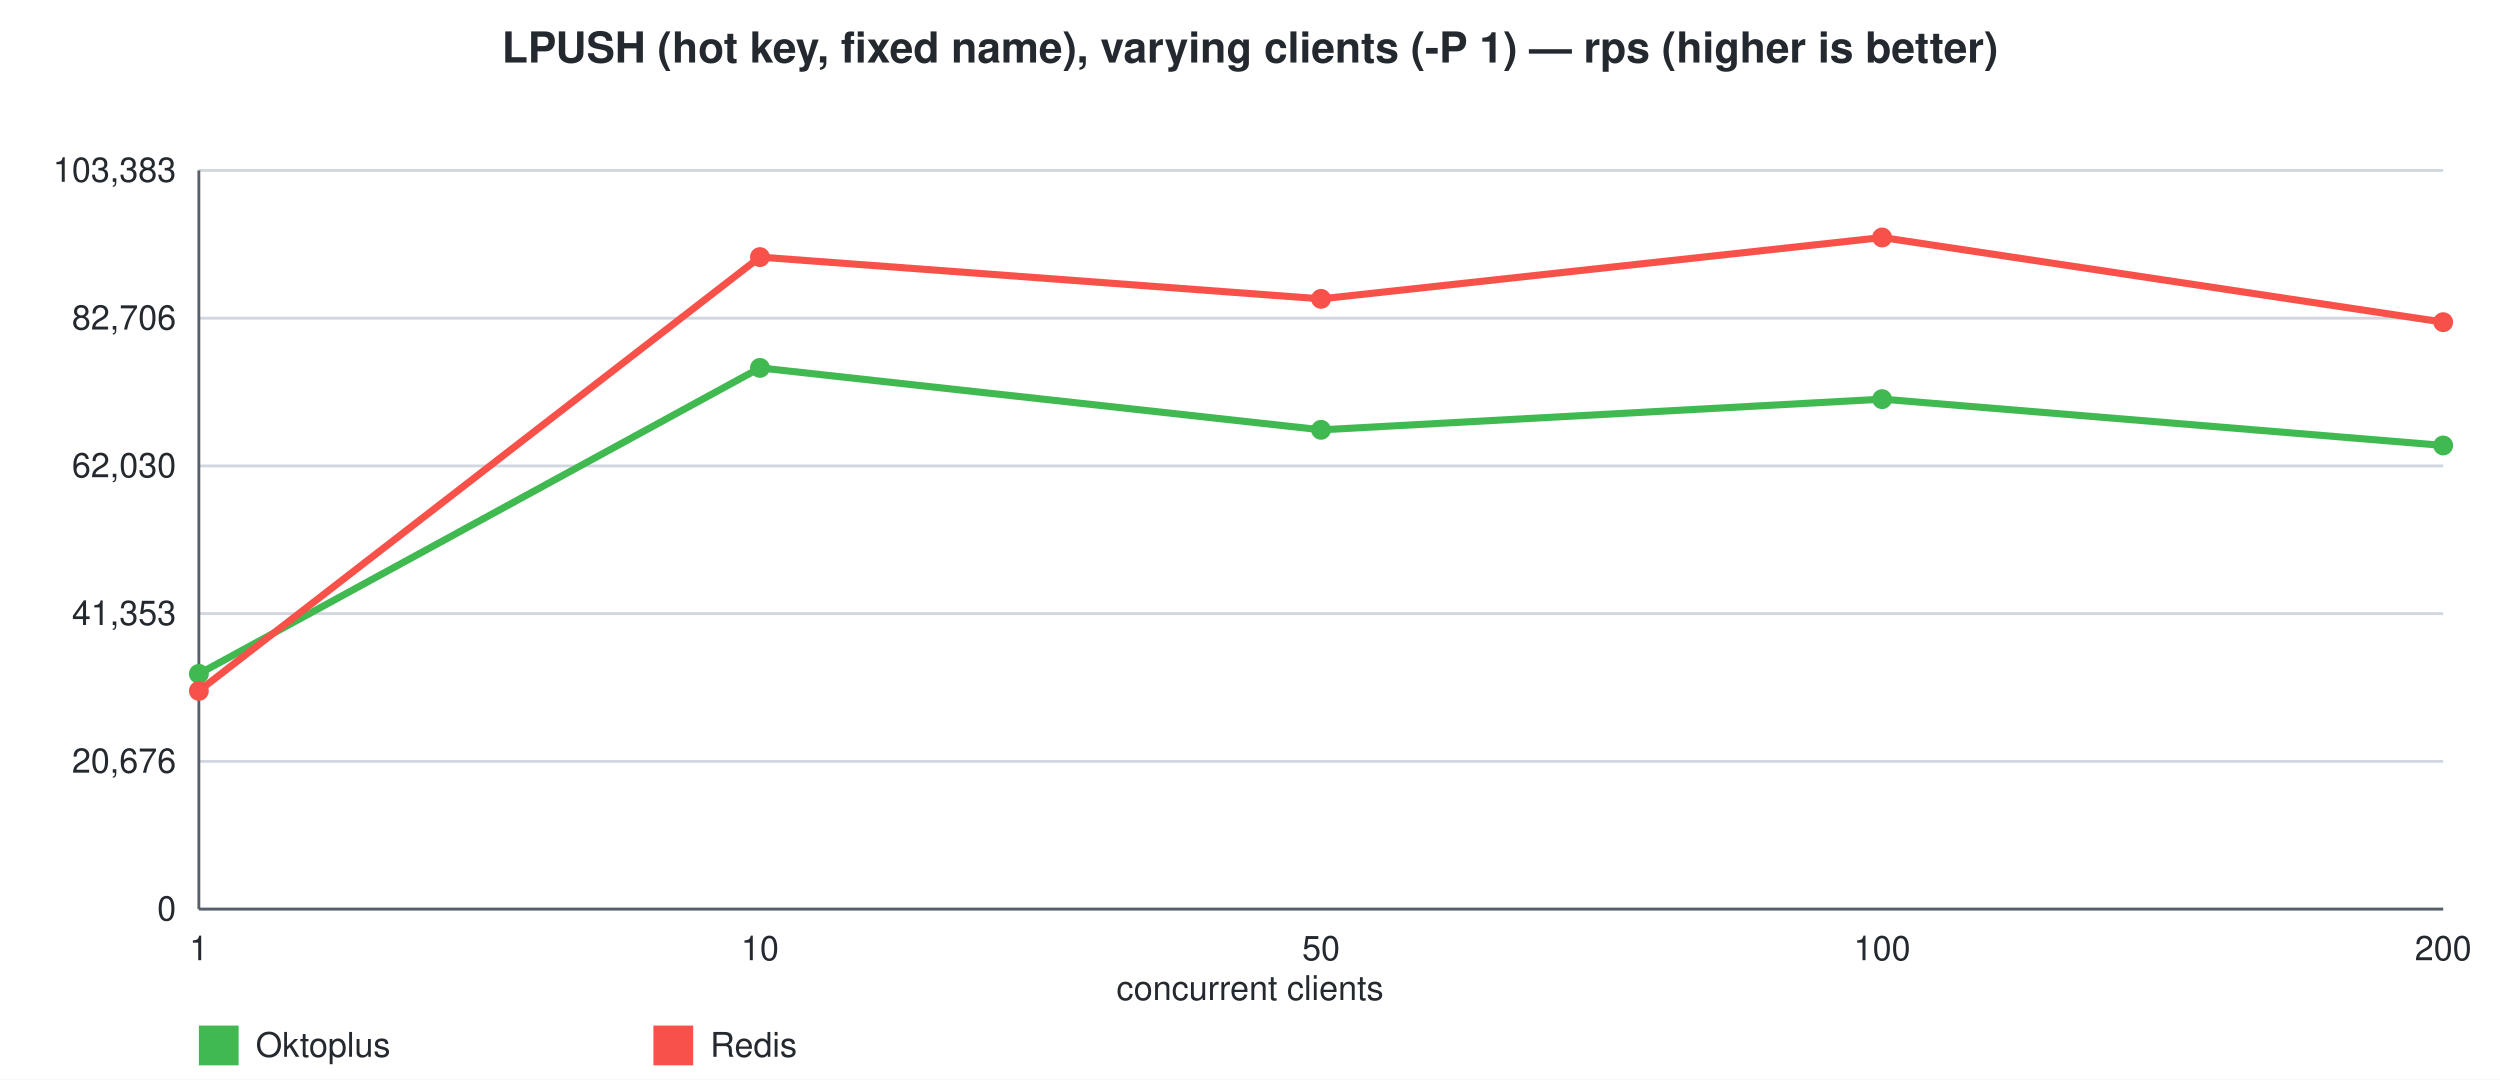
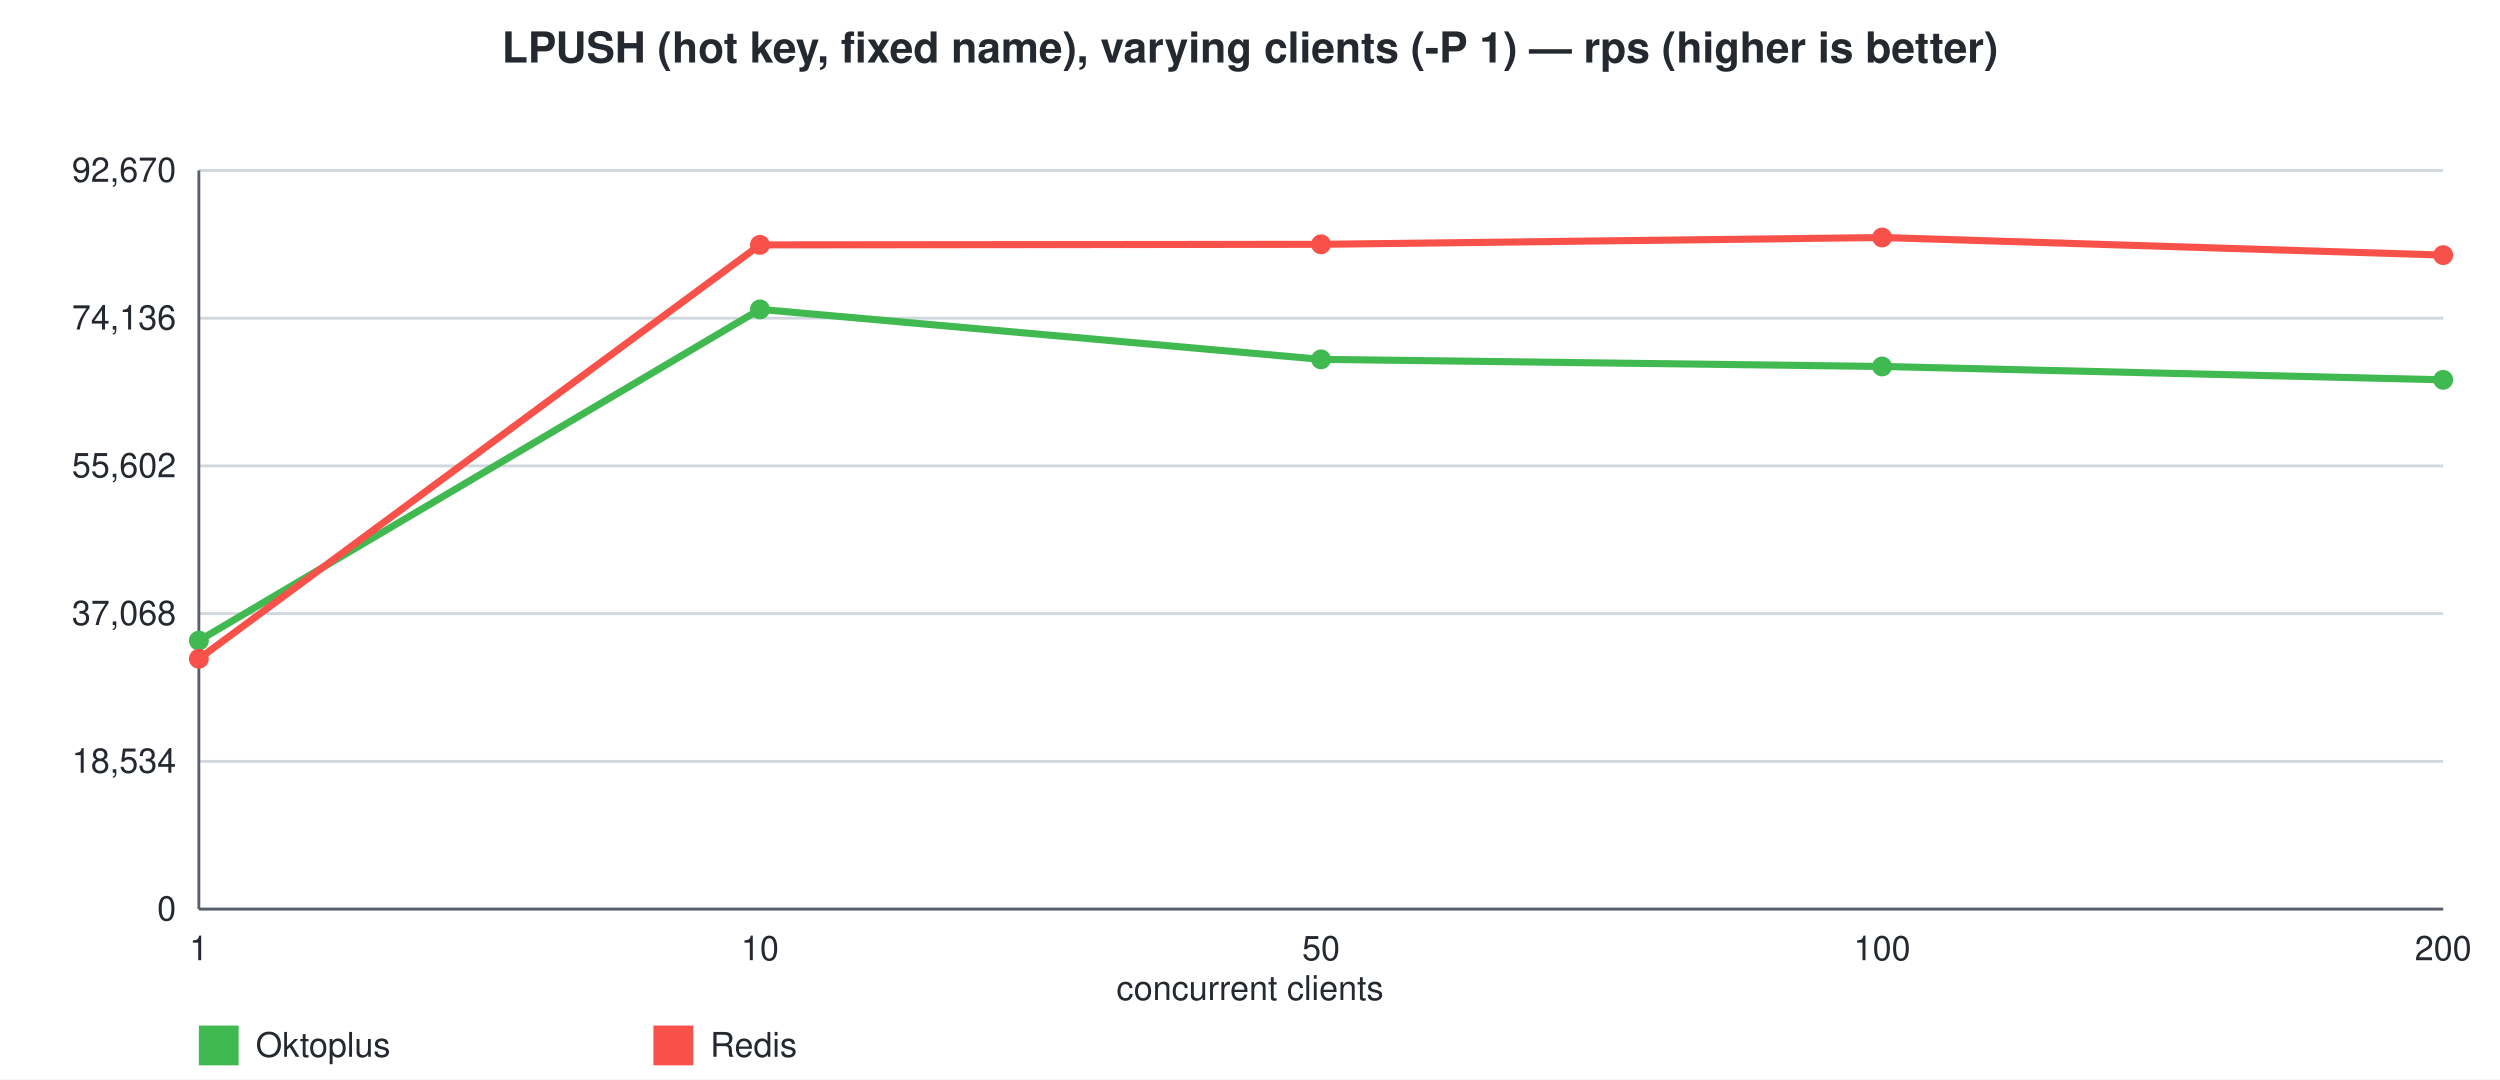
<svg xmlns="http://www.w3.org/2000/svg" width="880" height="380" viewBox="0 0 880 380" font-family="-apple-system, Segoe UI, Helvetica, Arial, sans-serif" font-size="12">
  <rect width="880" height="380" fill="#ffffff" />
  <text x="440.0" y="22" text-anchor="middle" fill="#24292f" font-size="15" font-weight="600">LPUSH (hot key, fixed name), varying clients (-P 1) — rps (higher is better)</text>
  <line x1="70" y1="320.0" x2="860" y2="320.0" stroke="#d0d7de" stroke-width="1" />
  <text x="62" y="324.0" text-anchor="end" fill="#24292f">0</text>
  <line x1="70" y1="268.0" x2="860" y2="268.0" stroke="#d0d7de" stroke-width="1" />
-   <text x="62" y="272.0" text-anchor="end" fill="#24292f">20,676</text>
+   <text x="62" y="272.0" text-anchor="end" fill="#24292f">18,534</text>
  <line x1="70" y1="216.0" x2="860" y2="216.0" stroke="#d0d7de" stroke-width="1" />
-   <text x="62" y="220.0" text-anchor="end" fill="#24292f">41,353</text>
-   <line x1="70" y1="164" x2="860" y2="164" stroke="#d0d7de" stroke-width="1" />
-   <text x="62" y="168" text-anchor="end" fill="#24292f">62,030</text>
-   <line x1="70" y1="112.0" x2="860" y2="112.0" stroke="#d0d7de" stroke-width="1" />
-   <text x="62" y="116.0" text-anchor="end" fill="#24292f">82,706</text>
+   <text x="62" y="220.0" text-anchor="end" fill="#24292f">37,068</text>
+   <line x1="70" y1="164.0" x2="860" y2="164.0" stroke="#d0d7de" stroke-width="1" />
+   <text x="62" y="168.0" text-anchor="end" fill="#24292f">55,602</text>
+   <line x1="70" y1="112" x2="860" y2="112" stroke="#d0d7de" stroke-width="1" />
+   <text x="62" y="116" text-anchor="end" fill="#24292f">74,136</text>
  <line x1="70" y1="60.0" x2="860" y2="60.0" stroke="#d0d7de" stroke-width="1" />
-   <text x="62" y="64.0" text-anchor="end" fill="#24292f">103,383</text>
+   <text x="62" y="64.0" text-anchor="end" fill="#24292f">92,670</text>
  <line x1="70" y1="60" x2="70" y2="320" stroke="#57606a" stroke-width="1" />
  <line x1="70" y1="320" x2="860" y2="320" stroke="#57606a" stroke-width="1" />
  <text x="70.0" y="338" text-anchor="middle" fill="#24292f">1</text>
  <text x="267.5" y="338" text-anchor="middle" fill="#24292f">10</text>
  <text x="465.0" y="338" text-anchor="middle" fill="#24292f">50</text>
  <text x="662.5" y="338" text-anchor="middle" fill="#24292f">100</text>
  <text x="860.0" y="338" text-anchor="middle" fill="#24292f">200</text>
  <text x="440.0" y="352" text-anchor="middle" fill="#24292f">concurrent clients</text>
-   <polyline fill="none" stroke="#3fb950" stroke-width="2.5" points="70.0,237.2 267.5,129.5 465.0,151.3 662.5,140.5 860.0,156.8" />
-   <circle cx="70.0" cy="237.2" r="3.5" fill="#3fb950" />
-   <circle cx="267.5" cy="129.5" r="3.5" fill="#3fb950" />
-   <circle cx="465.0" cy="151.3" r="3.5" fill="#3fb950" />
-   <circle cx="662.5" cy="140.5" r="3.5" fill="#3fb950" />
-   <circle cx="860.0" cy="156.8" r="3.5" fill="#3fb950" />
-   <polyline fill="none" stroke="#f85149" stroke-width="2.5" points="70.0,243.2 267.5,90.5 465.0,105.2 662.5,83.6 860.0,113.4" />
-   <circle cx="70.0" cy="243.2" r="3.5" fill="#f85149" />
-   <circle cx="267.5" cy="90.5" r="3.5" fill="#f85149" />
-   <circle cx="465.0" cy="105.2" r="3.5" fill="#f85149" />
+   <polyline fill="none" stroke="#3fb950" stroke-width="2.5" points="70.0,225.5 267.5,108.9 465.0,126.5 662.5,129.0 860.0,133.7" />
+   <circle cx="70.0" cy="225.5" r="3.5" fill="#3fb950" />
+   <circle cx="267.5" cy="108.9" r="3.5" fill="#3fb950" />
+   <circle cx="465.0" cy="126.5" r="3.5" fill="#3fb950" />
+   <circle cx="662.5" cy="129.0" r="3.5" fill="#3fb950" />
+   <circle cx="860.0" cy="133.7" r="3.5" fill="#3fb950" />
+   <polyline fill="none" stroke="#f85149" stroke-width="2.5" points="70.0,231.9 267.5,86.2 465.0,86.0 662.5,83.6 860.0,89.8" />
+   <circle cx="70.0" cy="231.9" r="3.5" fill="#f85149" />
+   <circle cx="267.5" cy="86.2" r="3.5" fill="#f85149" />
+   <circle cx="465.0" cy="86.0" r="3.5" fill="#f85149" />
  <circle cx="662.5" cy="83.6" r="3.5" fill="#f85149" />
-   <circle cx="860.0" cy="113.4" r="3.5" fill="#f85149" />
+   <circle cx="860.0" cy="89.8" r="3.5" fill="#f85149" />
  <rect x="70" y="361" width="14" height="14" fill="#3fb950" />
  <text x="90" y="372" fill="#24292f">Oktoplus</text>
  <rect x="230" y="361" width="14" height="14" fill="#f85149" />
  <text x="250" y="372" fill="#24292f">Redis</text>
</svg>
